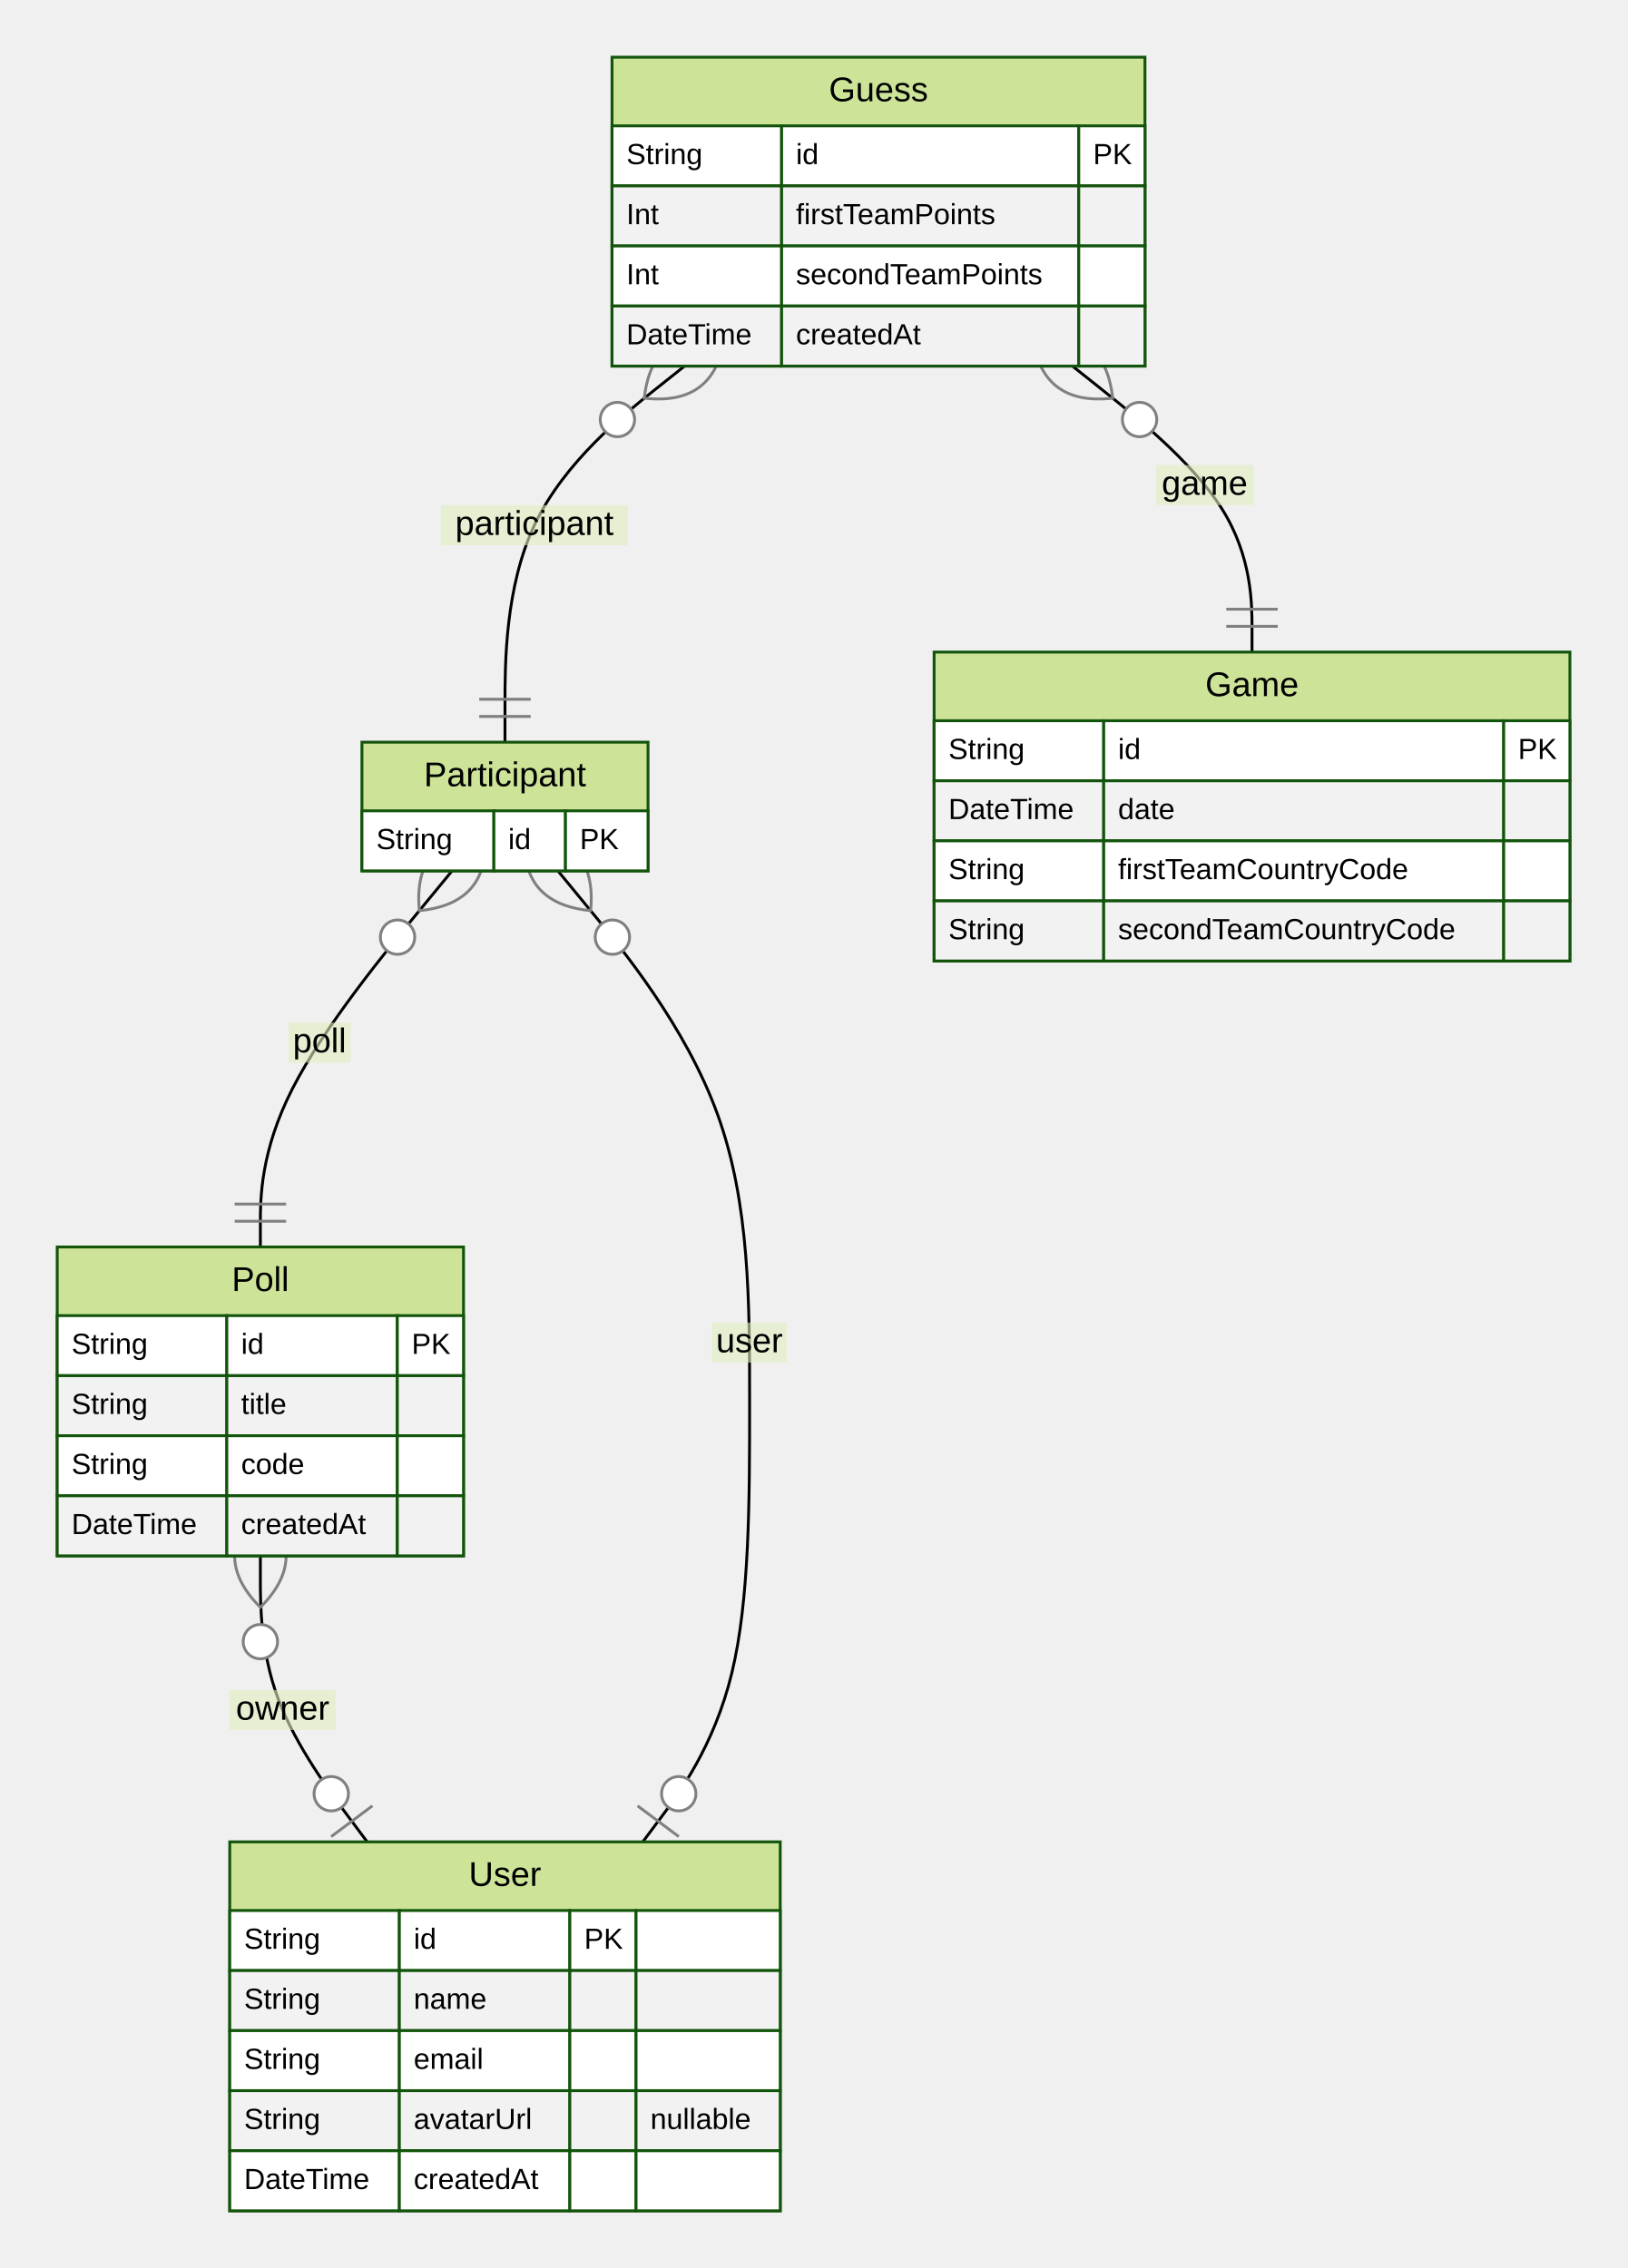
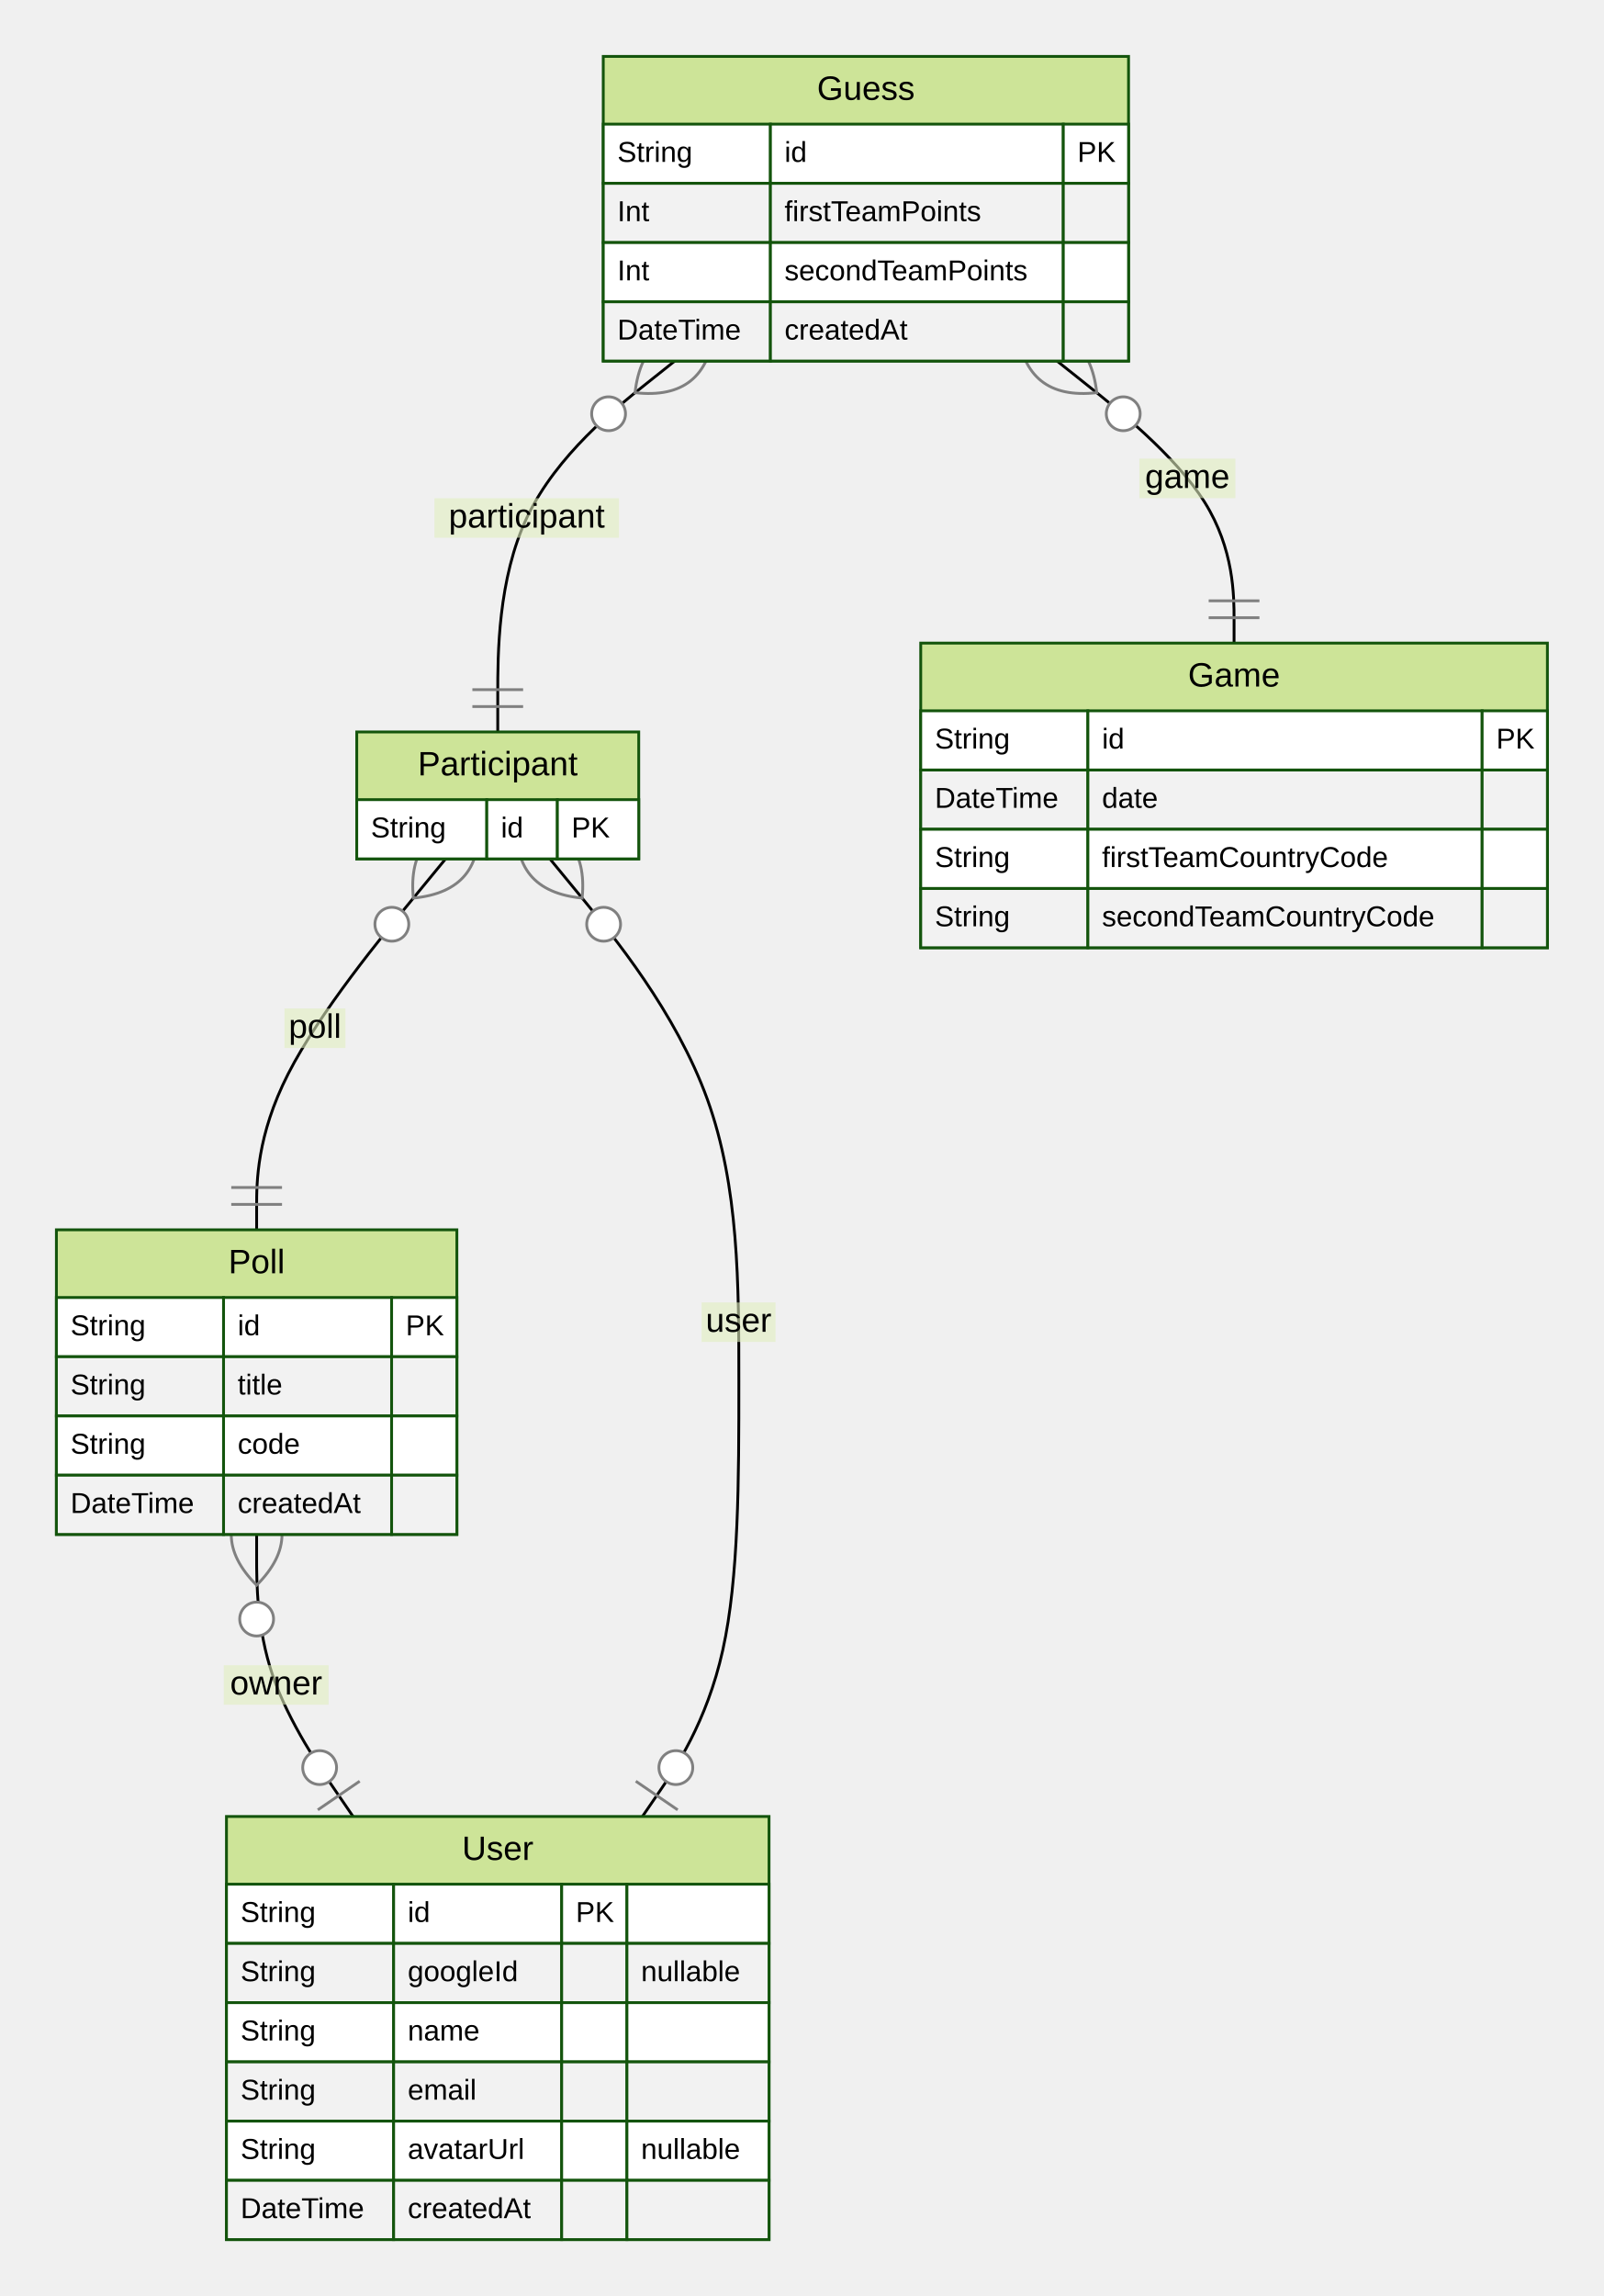
- <svg xmlns="http://www.w3.org/2000/svg" aria-labelledby="chart-title-mermaid-0 chart-desc-mermaid-0" role="img" viewBox="0 0 568.751 793" style="max-width: 568.751px; background-color: white;" width="100%" id="mermaid-0">
+ <svg xmlns="http://www.w3.org/2000/svg" aria-labelledby="chart-title-mermaid-0 chart-desc-mermaid-0" role="img" viewBox="0 0 568.751 814" style="max-width: 568.751px; background-color: white;" width="100%" id="mermaid-0">
  <style>#mermaid-0 {font-family:"trebuchet ms",verdana,arial,sans-serif;font-size:16px;fill:#000000;}#mermaid-0 .error-icon{fill:#552222;}#mermaid-0 .error-text{fill:#552222;stroke:#552222;}#mermaid-0 .edge-thickness-normal{stroke-width:2px;}#mermaid-0 .edge-thickness-thick{stroke-width:3.5px;}#mermaid-0 .edge-pattern-solid{stroke-dasharray:0;}#mermaid-0 .edge-pattern-dashed{stroke-dasharray:3;}#mermaid-0 .edge-pattern-dotted{stroke-dasharray:2;}#mermaid-0 .marker{fill:#000000;stroke:#000000;}#mermaid-0 .marker.cross{stroke:#000000;}#mermaid-0 svg{font-family:"trebuchet ms",verdana,arial,sans-serif;font-size:16px;}#mermaid-0 .entityBox{fill:#cde498;stroke:#13540c;}#mermaid-0 .attributeBoxOdd{fill:#ffffff;stroke:#13540c;}#mermaid-0 .attributeBoxEven{fill:#f2f2f2;stroke:#13540c;}#mermaid-0 .relationshipLabelBox{fill:hsl(78.158, 58.462%, 84.51%);opacity:0.7;background-color:hsl(78.158, 58.462%, 84.51%);}#mermaid-0 .relationshipLabelBox rect{opacity:0.5;}#mermaid-0 .relationshipLine{stroke:#000000;}#mermaid-0 :root{--mermaid-font-family:"trebuchet ms",verdana,arial,sans-serif;}</style>
  <g />
  <defs>
    <marker orient="auto" markerHeight="18" markerWidth="18" refY="9" refX="0" id="ONLY_ONE_START">
      <path d="M9,0 L9,18 M15,0 L15,18" fill="none" stroke="gray" />
    </marker>
  </defs>
  <defs>
    <marker orient="auto" markerHeight="18" markerWidth="18" refY="9" refX="18" id="ONLY_ONE_END">
      <path d="M3,0 L3,18 M9,0 L9,18" fill="none" stroke="gray" />
    </marker>
  </defs>
  <defs>
    <marker orient="auto" markerHeight="18" markerWidth="30" refY="9" refX="0" id="ZERO_OR_ONE_START">
      <circle r="6" cy="9" cx="21" fill="white" stroke="gray" />
      <path d="M9,0 L9,18" fill="none" stroke="gray" />
    </marker>
  </defs>
  <defs>
    <marker orient="auto" markerHeight="18" markerWidth="30" refY="9" refX="30" id="ZERO_OR_ONE_END">
      <circle r="6" cy="9" cx="9" fill="white" stroke="gray" />
      <path d="M21,0 L21,18" fill="none" stroke="gray" />
    </marker>
  </defs>
  <defs>
    <marker orient="auto" markerHeight="36" markerWidth="45" refY="18" refX="18" id="ONE_OR_MORE_START">
      <path d="M0,18 Q 18,0 36,18 Q 18,36 0,18 M42,9 L42,27" fill="none" stroke="gray" />
    </marker>
  </defs>
  <defs>
    <marker orient="auto" markerHeight="36" markerWidth="45" refY="18" refX="27" id="ONE_OR_MORE_END">
      <path d="M3,9 L3,27 M9,18 Q27,0 45,18 Q27,36 9,18" fill="none" stroke="gray" />
    </marker>
  </defs>
  <defs>
    <marker orient="auto" markerHeight="36" markerWidth="57" refY="18" refX="18" id="ZERO_OR_MORE_START">
      <circle r="6" cy="18" cx="48" fill="white" stroke="gray" />
      <path d="M0,18 Q18,0 36,18 Q18,36 0,18" fill="none" stroke="gray" />
    </marker>
  </defs>
  <defs>
    <marker orient="auto" markerHeight="36" markerWidth="57" refY="18" refX="39" id="ZERO_OR_MORE_END">
      <circle r="6" cy="18" cx="9" fill="white" stroke="gray" />
      <path d="M21,18 Q39,0 57,18 Q39,36 21,18" fill="none" stroke="gray" />
    </marker>
  </defs>
-   <path marker-start="url(#ZERO_OR_MORE_START)" marker-end="url(#ZERO_OR_ONE_END)" fill="none" stroke="gray" d="M91.01,544L91.01,552.333C91.01,560.667,91.01,577.333,97.233,594C103.456,610.667,115.902,627.333,122.125,635.667L128.348,644" class="er relationshipLine" />
-   <path marker-start="url(#ZERO_OR_MORE_START)" marker-end="url(#ZERO_OR_ONE_END)" fill="none" stroke="gray" d="M195.013,304.5L206.181,318.083C217.348,331.667,239.684,358.833,250.851,389.75C262.019,420.667,262.019,455.333,262.019,490C262.019,524.667,262.019,559.333,255.796,585C249.573,610.667,237.127,627.333,230.904,635.667L224.681,644" class="er relationshipLine" />
+   <path marker-start="url(#ZERO_OR_MORE_START)" marker-end="url(#ZERO_OR_ONE_END)" fill="none" stroke="gray" d="M91.01,544L91.01,552.333C91.01,560.667,91.01,577.333,96.71,594C102.41,610.667,113.811,627.333,119.511,635.667L125.211,644" class="er relationshipLine" />
+   <path marker-start="url(#ZERO_OR_MORE_START)" marker-end="url(#ZERO_OR_ONE_END)" fill="none" stroke="gray" d="M195.013,304.5L206.181,318.083C217.348,331.667,239.684,358.833,250.851,389.75C262.019,420.667,262.019,455.333,262.019,490C262.019,524.667,262.019,559.333,256.319,585C250.618,610.667,239.218,627.333,233.518,635.667L227.817,644" class="er relationshipLine" />
  <path marker-start="url(#ZERO_OR_MORE_START)" marker-end="url(#ONLY_ONE_END)" fill="none" stroke="gray" d="M158.016,304.5L146.848,318.083C135.68,331.667,113.345,358.833,102.177,380.75C91.01,402.667,91.01,419.333,91.01,427.667L91.01,436" class="er relationshipLine" />
  <path marker-start="url(#ZERO_OR_MORE_START)" marker-end="url(#ONLY_ONE_END)" fill="none" stroke="gray" d="M239.283,128L228.822,136.333C218.36,144.667,197.437,161.333,186.976,183.25C176.514,205.167,176.514,232.333,176.514,245.917L176.514,259.5" class="er relationshipLine" />
  <path marker-start="url(#ZERO_OR_MORE_START)" marker-end="url(#ONLY_ONE_END)" fill="none" stroke="gray" d="M374.864,128L385.325,136.333C395.787,144.667,416.71,161.333,427.171,178C437.633,194.667,437.633,211.333,437.633,219.667L437.633,228" class="er relationshipLine" />
  <g transform="translate(20,436 )" id="Poll">
    <rect height="108" width="142.019" y="0" x="0" stroke="gray" fill-opacity="100%" fill="honeydew" class="er entityBox" />
    <text transform="translate(71.00957,12)" style="font-family: &quot;trebuchet ms&quot;, verdana, arial, sans-serif;; font-size: 12px" text-anchor="middle" dominant-baseline="middle" y="0" x="0" id="entity-Poll" class="er entityLabel">Poll</text>
    <rect height="21" width="59.281" y="24" x="0" stroke="gray" fill-opacity="100%" fill="honeydew" class="er attributeBoxOdd" />
    <text transform="translate(5,34.5)" style="font-family: &quot;trebuchet ms&quot;, verdana, arial, sans-serif;; font-size: 10.2px" text-anchor="left" dominant-baseline="middle" y="0" x="0" id="entity-Poll-attr-1-type" class="er entityLabel">String</text>
    <rect height="21" width="59.595" y="24" x="59.281" stroke="gray" fill-opacity="100%" fill="honeydew" class="er attributeBoxOdd" />
    <text transform="translate(64.28125,34.5)" style="font-family: &quot;trebuchet ms&quot;, verdana, arial, sans-serif;; font-size: 10.2px" text-anchor="left" dominant-baseline="middle" y="0" x="0" id="entity-Poll-attr-1-name" class="er entityLabel">id</text>
    <rect height="21" width="23.143" y="24" x="118.876" stroke="gray" fill-opacity="100%" fill="honeydew" class="er attributeBoxOdd" />
    <text transform="translate(123.8758,34.5)" style="font-family: &quot;trebuchet ms&quot;, verdana, arial, sans-serif;; font-size: 10.2px" text-anchor="left" dominant-baseline="middle" y="0" x="0" id="entity-Poll-attr-1-key" class="er entityLabel">PK</text>
    <rect height="21" width="59.281" y="45" x="0" stroke="gray" fill-opacity="100%" fill="honeydew" class="er attributeBoxEven" />
    <text transform="translate(5,55.5)" style="font-family: &quot;trebuchet ms&quot;, verdana, arial, sans-serif;; font-size: 10.2px" text-anchor="left" dominant-baseline="middle" y="0" x="0" id="entity-Poll-attr-2-type" class="er entityLabel">String</text>
    <rect height="21" width="59.595" y="45" x="59.281" stroke="gray" fill-opacity="100%" fill="honeydew" class="er attributeBoxEven" />
    <text transform="translate(64.28125,55.5)" style="font-family: &quot;trebuchet ms&quot;, verdana, arial, sans-serif;; font-size: 10.2px" text-anchor="left" dominant-baseline="middle" y="0" x="0" id="entity-Poll-attr-2-name" class="er entityLabel">title</text>
    <rect height="21" width="23.143" y="45" x="118.876" stroke="gray" fill-opacity="100%" fill="honeydew" class="er attributeBoxEven" />
    <text transform="translate(123.8758,55.5)" style="font-family: &quot;trebuchet ms&quot;, verdana, arial, sans-serif;; font-size: 10.2px" text-anchor="left" dominant-baseline="middle" y="0" x="0" id="entity-Poll-attr-2-key" class="er entityLabel" />
    <rect height="21" width="59.281" y="66" x="0" stroke="gray" fill-opacity="100%" fill="honeydew" class="er attributeBoxOdd" />
    <text transform="translate(5,76.5)" style="font-family: &quot;trebuchet ms&quot;, verdana, arial, sans-serif;; font-size: 10.2px" text-anchor="left" dominant-baseline="middle" y="0" x="0" id="entity-Poll-attr-3-type" class="er entityLabel">String</text>
    <rect height="21" width="59.595" y="66" x="59.281" stroke="gray" fill-opacity="100%" fill="honeydew" class="er attributeBoxOdd" />
    <text transform="translate(64.28125,76.5)" style="font-family: &quot;trebuchet ms&quot;, verdana, arial, sans-serif;; font-size: 10.2px" text-anchor="left" dominant-baseline="middle" y="0" x="0" id="entity-Poll-attr-3-name" class="er entityLabel">code</text>
    <rect height="21" width="23.143" y="66" x="118.876" stroke="gray" fill-opacity="100%" fill="honeydew" class="er attributeBoxOdd" />
    <text transform="translate(123.8758,76.5)" style="font-family: &quot;trebuchet ms&quot;, verdana, arial, sans-serif;; font-size: 10.2px" text-anchor="left" dominant-baseline="middle" y="0" x="0" id="entity-Poll-attr-3-key" class="er entityLabel" />
    <rect height="21" width="59.281" y="87" x="0" stroke="gray" fill-opacity="100%" fill="honeydew" class="er attributeBoxEven" />
    <text transform="translate(5,97.5)" style="font-family: &quot;trebuchet ms&quot;, verdana, arial, sans-serif;; font-size: 10.2px" text-anchor="left" dominant-baseline="middle" y="0" x="0" id="entity-Poll-attr-4-type" class="er entityLabel">DateTime</text>
    <rect height="21" width="59.595" y="87" x="59.281" stroke="gray" fill-opacity="100%" fill="honeydew" class="er attributeBoxEven" />
    <text transform="translate(64.28125,97.5)" style="font-family: &quot;trebuchet ms&quot;, verdana, arial, sans-serif;; font-size: 10.2px" text-anchor="left" dominant-baseline="middle" y="0" x="0" id="entity-Poll-attr-4-name" class="er entityLabel">createdAt</text>
    <rect height="21" width="23.143" y="87" x="118.876" stroke="gray" fill-opacity="100%" fill="honeydew" class="er attributeBoxEven" />
    <text transform="translate(123.8758,97.5)" style="font-family: &quot;trebuchet ms&quot;, verdana, arial, sans-serif;; font-size: 10.2px" text-anchor="left" dominant-baseline="middle" y="0" x="0" id="entity-Poll-attr-4-key" class="er entityLabel" />
  </g>
  <g transform="translate(126.5144,259.5 )" id="Participant">
    <rect height="45" width="100" y="0" x="0" stroke="gray" fill-opacity="100%" fill="honeydew" class="er entityBox" />
    <text transform="translate(50,12)" style="font-family: &quot;trebuchet ms&quot;, verdana, arial, sans-serif;; font-size: 12px" text-anchor="middle" dominant-baseline="middle" y="0" x="0" id="entity-Participant" class="er entityLabel">Participant</text>
    <rect height="21" width="46.119" y="24" x="0" stroke="gray" fill-opacity="100%" fill="honeydew" class="er attributeBoxOdd" />
    <text transform="translate(5,34.5)" style="font-family: &quot;trebuchet ms&quot;, verdana, arial, sans-serif;; font-size: 10.2px" text-anchor="left" dominant-baseline="middle" y="0" x="0" id="entity-Participant-attr-1-type" class="er entityLabel">String</text>
    <rect height="21" width="25.025" y="24" x="46.119" stroke="gray" fill-opacity="100%" fill="honeydew" class="er attributeBoxOdd" />
    <text transform="translate(51.11889,34.5)" style="font-family: &quot;trebuchet ms&quot;, verdana, arial, sans-serif;; font-size: 10.2px" text-anchor="left" dominant-baseline="middle" y="0" x="0" id="entity-Participant-attr-1-name" class="er entityLabel">id</text>
    <rect height="21" width="28.856" y="24" x="71.144" stroke="gray" fill-opacity="100%" fill="honeydew" class="er attributeBoxOdd" />
    <text transform="translate(76.14402,34.5)" style="font-family: &quot;trebuchet ms&quot;, verdana, arial, sans-serif;; font-size: 10.2px" text-anchor="left" dominant-baseline="middle" y="0" x="0" id="entity-Participant-attr-1-key" class="er entityLabel">PK</text>
  </g>
  <g transform="translate(80.30947,644 )" id="User">
-     <rect height="129" width="192.41" y="0" x="0" stroke="gray" fill-opacity="100%" fill="honeydew" class="er entityBox" />
+     <rect height="150" width="192.41" y="0" x="0" stroke="gray" fill-opacity="100%" fill="honeydew" class="er entityBox" />
    <text transform="translate(96.20488,12)" style="font-family: &quot;trebuchet ms&quot;, verdana, arial, sans-serif;; font-size: 12px" text-anchor="middle" dominant-baseline="middle" y="0" x="0" id="entity-User" class="er entityLabel">User</text>
    <rect height="21" width="59.281" y="24" x="0" stroke="gray" fill-opacity="100%" fill="honeydew" class="er attributeBoxOdd" />
    <text transform="translate(5,34.5)" style="font-family: &quot;trebuchet ms&quot;, verdana, arial, sans-serif;; font-size: 10.2px" text-anchor="left" dominant-baseline="middle" y="0" x="0" id="entity-User-attr-1-type" class="er entityLabel">String</text>
    <rect height="21" width="59.595" y="24" x="59.281" stroke="gray" fill-opacity="100%" fill="honeydew" class="er attributeBoxOdd" />
    <text transform="translate(64.28125,34.5)" style="font-family: &quot;trebuchet ms&quot;, verdana, arial, sans-serif;; font-size: 10.2px" text-anchor="left" dominant-baseline="middle" y="0" x="0" id="entity-User-attr-1-name" class="er entityLabel">id</text>
    <rect height="21" width="23.143" y="24" x="118.876" stroke="gray" fill-opacity="100%" fill="honeydew" class="er attributeBoxOdd" />
    <text transform="translate(123.8758,34.5)" style="font-family: &quot;trebuchet ms&quot;, verdana, arial, sans-serif;; font-size: 10.2px" text-anchor="left" dominant-baseline="middle" y="0" x="0" id="entity-User-attr-1-key" class="er entityLabel">PK</text>
    <rect height="21" width="50.391" y="24" x="142.019" stroke="gray" fill-opacity="100%" fill="honeydew" class="er attributeBoxOdd" />
    <text transform="translate(147.0191,34.5)" style="font-family: &quot;trebuchet ms&quot;, verdana, arial, sans-serif;; font-size: 10.2px" text-anchor="left" dominant-baseline="middle" y="0" x="0" id="entity-User-attr-1-comment" class="er entityLabel" />
    <rect height="21" width="59.281" y="45" x="0" stroke="gray" fill-opacity="100%" fill="honeydew" class="er attributeBoxEven" />
    <text transform="translate(5,55.5)" style="font-family: &quot;trebuchet ms&quot;, verdana, arial, sans-serif;; font-size: 10.2px" text-anchor="left" dominant-baseline="middle" y="0" x="0" id="entity-User-attr-2-type" class="er entityLabel">String</text>
    <rect height="21" width="59.595" y="45" x="59.281" stroke="gray" fill-opacity="100%" fill="honeydew" class="er attributeBoxEven" />
-     <text transform="translate(64.28125,55.5)" style="font-family: &quot;trebuchet ms&quot;, verdana, arial, sans-serif;; font-size: 10.2px" text-anchor="left" dominant-baseline="middle" y="0" x="0" id="entity-User-attr-2-name" class="er entityLabel">name</text>
+     <text transform="translate(64.28125,55.5)" style="font-family: &quot;trebuchet ms&quot;, verdana, arial, sans-serif;; font-size: 10.2px" text-anchor="left" dominant-baseline="middle" y="0" x="0" id="entity-User-attr-2-name" class="er entityLabel">googleId</text>
    <rect height="21" width="23.143" y="45" x="118.876" stroke="gray" fill-opacity="100%" fill="honeydew" class="er attributeBoxEven" />
    <text transform="translate(123.8758,55.5)" style="font-family: &quot;trebuchet ms&quot;, verdana, arial, sans-serif;; font-size: 10.2px" text-anchor="left" dominant-baseline="middle" y="0" x="0" id="entity-User-attr-2-key" class="er entityLabel" />
    <rect height="21" width="50.391" y="45" x="142.019" stroke="gray" fill-opacity="100%" fill="honeydew" class="er attributeBoxEven" />
-     <text transform="translate(147.0191,55.5)" style="font-family: &quot;trebuchet ms&quot;, verdana, arial, sans-serif;; font-size: 10.2px" text-anchor="left" dominant-baseline="middle" y="0" x="0" id="entity-User-attr-2-comment" class="er entityLabel" />
+     <text transform="translate(147.0191,55.5)" style="font-family: &quot;trebuchet ms&quot;, verdana, arial, sans-serif;; font-size: 10.2px" text-anchor="left" dominant-baseline="middle" y="0" x="0" id="entity-User-attr-2-comment" class="er entityLabel">nullable</text>
    <rect height="21" width="59.281" y="66" x="0" stroke="gray" fill-opacity="100%" fill="honeydew" class="er attributeBoxOdd" />
    <text transform="translate(5,76.5)" style="font-family: &quot;trebuchet ms&quot;, verdana, arial, sans-serif;; font-size: 10.2px" text-anchor="left" dominant-baseline="middle" y="0" x="0" id="entity-User-attr-3-type" class="er entityLabel">String</text>
    <rect height="21" width="59.595" y="66" x="59.281" stroke="gray" fill-opacity="100%" fill="honeydew" class="er attributeBoxOdd" />
-     <text transform="translate(64.28125,76.5)" style="font-family: &quot;trebuchet ms&quot;, verdana, arial, sans-serif;; font-size: 10.2px" text-anchor="left" dominant-baseline="middle" y="0" x="0" id="entity-User-attr-3-name" class="er entityLabel">email</text>
+     <text transform="translate(64.28125,76.5)" style="font-family: &quot;trebuchet ms&quot;, verdana, arial, sans-serif;; font-size: 10.2px" text-anchor="left" dominant-baseline="middle" y="0" x="0" id="entity-User-attr-3-name" class="er entityLabel">name</text>
    <rect height="21" width="23.143" y="66" x="118.876" stroke="gray" fill-opacity="100%" fill="honeydew" class="er attributeBoxOdd" />
    <text transform="translate(123.8758,76.5)" style="font-family: &quot;trebuchet ms&quot;, verdana, arial, sans-serif;; font-size: 10.2px" text-anchor="left" dominant-baseline="middle" y="0" x="0" id="entity-User-attr-3-key" class="er entityLabel" />
    <rect height="21" width="50.391" y="66" x="142.019" stroke="gray" fill-opacity="100%" fill="honeydew" class="er attributeBoxOdd" />
    <text transform="translate(147.0191,76.5)" style="font-family: &quot;trebuchet ms&quot;, verdana, arial, sans-serif;; font-size: 10.2px" text-anchor="left" dominant-baseline="middle" y="0" x="0" id="entity-User-attr-3-comment" class="er entityLabel" />
    <rect height="21" width="59.281" y="87" x="0" stroke="gray" fill-opacity="100%" fill="honeydew" class="er attributeBoxEven" />
    <text transform="translate(5,97.5)" style="font-family: &quot;trebuchet ms&quot;, verdana, arial, sans-serif;; font-size: 10.2px" text-anchor="left" dominant-baseline="middle" y="0" x="0" id="entity-User-attr-4-type" class="er entityLabel">String</text>
    <rect height="21" width="59.595" y="87" x="59.281" stroke="gray" fill-opacity="100%" fill="honeydew" class="er attributeBoxEven" />
-     <text transform="translate(64.28125,97.5)" style="font-family: &quot;trebuchet ms&quot;, verdana, arial, sans-serif;; font-size: 10.2px" text-anchor="left" dominant-baseline="middle" y="0" x="0" id="entity-User-attr-4-name" class="er entityLabel">avatarUrl</text>
+     <text transform="translate(64.28125,97.5)" style="font-family: &quot;trebuchet ms&quot;, verdana, arial, sans-serif;; font-size: 10.2px" text-anchor="left" dominant-baseline="middle" y="0" x="0" id="entity-User-attr-4-name" class="er entityLabel">email</text>
    <rect height="21" width="23.143" y="87" x="118.876" stroke="gray" fill-opacity="100%" fill="honeydew" class="er attributeBoxEven" />
    <text transform="translate(123.8758,97.5)" style="font-family: &quot;trebuchet ms&quot;, verdana, arial, sans-serif;; font-size: 10.2px" text-anchor="left" dominant-baseline="middle" y="0" x="0" id="entity-User-attr-4-key" class="er entityLabel" />
    <rect height="21" width="50.391" y="87" x="142.019" stroke="gray" fill-opacity="100%" fill="honeydew" class="er attributeBoxEven" />
-     <text transform="translate(147.0191,97.5)" style="font-family: &quot;trebuchet ms&quot;, verdana, arial, sans-serif;; font-size: 10.2px" text-anchor="left" dominant-baseline="middle" y="0" x="0" id="entity-User-attr-4-comment" class="er entityLabel">nullable</text>
+     <text transform="translate(147.0191,97.5)" style="font-family: &quot;trebuchet ms&quot;, verdana, arial, sans-serif;; font-size: 10.2px" text-anchor="left" dominant-baseline="middle" y="0" x="0" id="entity-User-attr-4-comment" class="er entityLabel" />
    <rect height="21" width="59.281" y="108" x="0" stroke="gray" fill-opacity="100%" fill="honeydew" class="er attributeBoxOdd" />
-     <text transform="translate(5,118.5)" style="font-family: &quot;trebuchet ms&quot;, verdana, arial, sans-serif;; font-size: 10.2px" text-anchor="left" dominant-baseline="middle" y="0" x="0" id="entity-User-attr-5-type" class="er entityLabel">DateTime</text>
+     <text transform="translate(5,118.5)" style="font-family: &quot;trebuchet ms&quot;, verdana, arial, sans-serif;; font-size: 10.2px" text-anchor="left" dominant-baseline="middle" y="0" x="0" id="entity-User-attr-5-type" class="er entityLabel">String</text>
    <rect height="21" width="59.595" y="108" x="59.281" stroke="gray" fill-opacity="100%" fill="honeydew" class="er attributeBoxOdd" />
-     <text transform="translate(64.28125,118.5)" style="font-family: &quot;trebuchet ms&quot;, verdana, arial, sans-serif;; font-size: 10.2px" text-anchor="left" dominant-baseline="middle" y="0" x="0" id="entity-User-attr-5-name" class="er entityLabel">createdAt</text>
+     <text transform="translate(64.28125,118.5)" style="font-family: &quot;trebuchet ms&quot;, verdana, arial, sans-serif;; font-size: 10.2px" text-anchor="left" dominant-baseline="middle" y="0" x="0" id="entity-User-attr-5-name" class="er entityLabel">avatarUrl</text>
    <rect height="21" width="23.143" y="108" x="118.876" stroke="gray" fill-opacity="100%" fill="honeydew" class="er attributeBoxOdd" />
    <text transform="translate(123.8758,118.5)" style="font-family: &quot;trebuchet ms&quot;, verdana, arial, sans-serif;; font-size: 10.2px" text-anchor="left" dominant-baseline="middle" y="0" x="0" id="entity-User-attr-5-key" class="er entityLabel" />
    <rect height="21" width="50.391" y="108" x="142.019" stroke="gray" fill-opacity="100%" fill="honeydew" class="er attributeBoxOdd" />
-     <text transform="translate(147.0191,118.5)" style="font-family: &quot;trebuchet ms&quot;, verdana, arial, sans-serif;; font-size: 10.2px" text-anchor="left" dominant-baseline="middle" y="0" x="0" id="entity-User-attr-5-comment" class="er entityLabel" />
+     <text transform="translate(147.0191,118.5)" style="font-family: &quot;trebuchet ms&quot;, verdana, arial, sans-serif;; font-size: 10.2px" text-anchor="left" dominant-baseline="middle" y="0" x="0" id="entity-User-attr-5-comment" class="er entityLabel">nullable</text>
+     <rect height="21" width="59.281" y="129" x="0" stroke="gray" fill-opacity="100%" fill="honeydew" class="er attributeBoxEven" />
+     <text transform="translate(5,139.5)" style="font-family: &quot;trebuchet ms&quot;, verdana, arial, sans-serif;; font-size: 10.2px" text-anchor="left" dominant-baseline="middle" y="0" x="0" id="entity-User-attr-6-type" class="er entityLabel">DateTime</text>
+     <rect height="21" width="59.595" y="129" x="59.281" stroke="gray" fill-opacity="100%" fill="honeydew" class="er attributeBoxEven" />
+     <text transform="translate(64.28125,139.5)" style="font-family: &quot;trebuchet ms&quot;, verdana, arial, sans-serif;; font-size: 10.2px" text-anchor="left" dominant-baseline="middle" y="0" x="0" id="entity-User-attr-6-name" class="er entityLabel">createdAt</text>
+     <rect height="21" width="23.143" y="129" x="118.876" stroke="gray" fill-opacity="100%" fill="honeydew" class="er attributeBoxEven" />
+     <text transform="translate(123.8758,139.5)" style="font-family: &quot;trebuchet ms&quot;, verdana, arial, sans-serif;; font-size: 10.2px" text-anchor="left" dominant-baseline="middle" y="0" x="0" id="entity-User-attr-6-key" class="er entityLabel" />
+     <rect height="21" width="50.391" y="129" x="142.019" stroke="gray" fill-opacity="100%" fill="honeydew" class="er attributeBoxEven" />
+     <text transform="translate(147.0191,139.5)" style="font-family: &quot;trebuchet ms&quot;, verdana, arial, sans-serif;; font-size: 10.2px" text-anchor="left" dominant-baseline="middle" y="0" x="0" id="entity-User-attr-6-comment" class="er entityLabel" />
  </g>
  <g transform="translate(326.5144,228 )" id="Game">
    <rect height="108" width="222.237" y="0" x="0" stroke="gray" fill-opacity="100%" fill="honeydew" class="er entityBox" />
    <text transform="translate(111.1185,12)" style="font-family: &quot;trebuchet ms&quot;, verdana, arial, sans-serif;; font-size: 12px" text-anchor="middle" dominant-baseline="middle" y="0" x="0" id="entity-Game" class="er entityLabel">Game</text>
    <rect height="21" width="59.281" y="24" x="0" stroke="gray" fill-opacity="100%" fill="honeydew" class="er attributeBoxOdd" />
    <text transform="translate(5,34.5)" style="font-family: &quot;trebuchet ms&quot;, verdana, arial, sans-serif;; font-size: 10.2px" text-anchor="left" dominant-baseline="middle" y="0" x="0" id="entity-Game-attr-1-type" class="er entityLabel">String</text>
    <rect height="21" width="139.812" y="24" x="59.281" stroke="gray" fill-opacity="100%" fill="honeydew" class="er attributeBoxOdd" />
    <text transform="translate(64.28125,34.5)" style="font-family: &quot;trebuchet ms&quot;, verdana, arial, sans-serif;; font-size: 10.2px" text-anchor="left" dominant-baseline="middle" y="0" x="0" id="entity-Game-attr-1-name" class="er entityLabel">id</text>
    <rect height="21" width="23.143" y="24" x="199.094" stroke="gray" fill-opacity="100%" fill="honeydew" class="er attributeBoxOdd" />
    <text transform="translate(204.0938,34.5)" style="font-family: &quot;trebuchet ms&quot;, verdana, arial, sans-serif;; font-size: 10.2px" text-anchor="left" dominant-baseline="middle" y="0" x="0" id="entity-Game-attr-1-key" class="er entityLabel">PK</text>
    <rect height="21" width="59.281" y="45" x="0" stroke="gray" fill-opacity="100%" fill="honeydew" class="er attributeBoxEven" />
    <text transform="translate(5,55.5)" style="font-family: &quot;trebuchet ms&quot;, verdana, arial, sans-serif;; font-size: 10.2px" text-anchor="left" dominant-baseline="middle" y="0" x="0" id="entity-Game-attr-2-type" class="er entityLabel">DateTime</text>
    <rect height="21" width="139.812" y="45" x="59.281" stroke="gray" fill-opacity="100%" fill="honeydew" class="er attributeBoxEven" />
    <text transform="translate(64.28125,55.5)" style="font-family: &quot;trebuchet ms&quot;, verdana, arial, sans-serif;; font-size: 10.2px" text-anchor="left" dominant-baseline="middle" y="0" x="0" id="entity-Game-attr-2-name" class="er entityLabel">date</text>
    <rect height="21" width="23.143" y="45" x="199.094" stroke="gray" fill-opacity="100%" fill="honeydew" class="er attributeBoxEven" />
    <text transform="translate(204.0938,55.5)" style="font-family: &quot;trebuchet ms&quot;, verdana, arial, sans-serif;; font-size: 10.2px" text-anchor="left" dominant-baseline="middle" y="0" x="0" id="entity-Game-attr-2-key" class="er entityLabel" />
    <rect height="21" width="59.281" y="66" x="0" stroke="gray" fill-opacity="100%" fill="honeydew" class="er attributeBoxOdd" />
    <text transform="translate(5,76.5)" style="font-family: &quot;trebuchet ms&quot;, verdana, arial, sans-serif;; font-size: 10.2px" text-anchor="left" dominant-baseline="middle" y="0" x="0" id="entity-Game-attr-3-type" class="er entityLabel">String</text>
    <rect height="21" width="139.812" y="66" x="59.281" stroke="gray" fill-opacity="100%" fill="honeydew" class="er attributeBoxOdd" />
    <text transform="translate(64.28125,76.5)" style="font-family: &quot;trebuchet ms&quot;, verdana, arial, sans-serif;; font-size: 10.2px" text-anchor="left" dominant-baseline="middle" y="0" x="0" id="entity-Game-attr-3-name" class="er entityLabel">firstTeamCountryCode</text>
    <rect height="21" width="23.143" y="66" x="199.094" stroke="gray" fill-opacity="100%" fill="honeydew" class="er attributeBoxOdd" />
    <text transform="translate(204.0938,76.5)" style="font-family: &quot;trebuchet ms&quot;, verdana, arial, sans-serif;; font-size: 10.2px" text-anchor="left" dominant-baseline="middle" y="0" x="0" id="entity-Game-attr-3-key" class="er entityLabel" />
    <rect height="21" width="59.281" y="87" x="0" stroke="gray" fill-opacity="100%" fill="honeydew" class="er attributeBoxEven" />
    <text transform="translate(5,97.5)" style="font-family: &quot;trebuchet ms&quot;, verdana, arial, sans-serif;; font-size: 10.2px" text-anchor="left" dominant-baseline="middle" y="0" x="0" id="entity-Game-attr-4-type" class="er entityLabel">String</text>
    <rect height="21" width="139.812" y="87" x="59.281" stroke="gray" fill-opacity="100%" fill="honeydew" class="er attributeBoxEven" />
    <text transform="translate(64.28125,97.5)" style="font-family: &quot;trebuchet ms&quot;, verdana, arial, sans-serif;; font-size: 10.2px" text-anchor="left" dominant-baseline="middle" y="0" x="0" id="entity-Game-attr-4-name" class="er entityLabel">secondTeamCountryCode</text>
    <rect height="21" width="23.143" y="87" x="199.094" stroke="gray" fill-opacity="100%" fill="honeydew" class="er attributeBoxEven" />
    <text transform="translate(204.0938,97.5)" style="font-family: &quot;trebuchet ms&quot;, verdana, arial, sans-serif;; font-size: 10.2px" text-anchor="left" dominant-baseline="middle" y="0" x="0" id="entity-Game-attr-4-key" class="er entityLabel" />
  </g>
  <g transform="translate(213.9316,20 )" id="Guess">
    <rect height="108" width="186.284" y="0" x="0" stroke="gray" fill-opacity="100%" fill="honeydew" class="er entityBox" />
    <text transform="translate(93.14198,12)" style="font-family: &quot;trebuchet ms&quot;, verdana, arial, sans-serif;; font-size: 12px" text-anchor="middle" dominant-baseline="middle" y="0" x="0" id="entity-Guess" class="er entityLabel">Guess</text>
    <rect height="21" width="59.281" y="24" x="0" stroke="gray" fill-opacity="100%" fill="honeydew" class="er attributeBoxOdd" />
    <text transform="translate(5,34.5)" style="font-family: &quot;trebuchet ms&quot;, verdana, arial, sans-serif;; font-size: 10.2px" text-anchor="left" dominant-baseline="middle" y="0" x="0" id="entity-Guess-attr-1-type" class="er entityLabel">String</text>
    <rect height="21" width="103.859" y="24" x="59.281" stroke="gray" fill-opacity="100%" fill="honeydew" class="er attributeBoxOdd" />
    <text transform="translate(64.28125,34.5)" style="font-family: &quot;trebuchet ms&quot;, verdana, arial, sans-serif;; font-size: 10.2px" text-anchor="left" dominant-baseline="middle" y="0" x="0" id="entity-Guess-attr-1-name" class="er entityLabel">id</text>
    <rect height="21" width="23.143" y="24" x="163.141" stroke="gray" fill-opacity="100%" fill="honeydew" class="er attributeBoxOdd" />
    <text transform="translate(168.1406,34.5)" style="font-family: &quot;trebuchet ms&quot;, verdana, arial, sans-serif;; font-size: 10.2px" text-anchor="left" dominant-baseline="middle" y="0" x="0" id="entity-Guess-attr-1-key" class="er entityLabel">PK</text>
    <rect height="21" width="59.281" y="45" x="0" stroke="gray" fill-opacity="100%" fill="honeydew" class="er attributeBoxEven" />
    <text transform="translate(5,55.5)" style="font-family: &quot;trebuchet ms&quot;, verdana, arial, sans-serif;; font-size: 10.2px" text-anchor="left" dominant-baseline="middle" y="0" x="0" id="entity-Guess-attr-2-type" class="er entityLabel">Int</text>
    <rect height="21" width="103.859" y="45" x="59.281" stroke="gray" fill-opacity="100%" fill="honeydew" class="er attributeBoxEven" />
    <text transform="translate(64.28125,55.5)" style="font-family: &quot;trebuchet ms&quot;, verdana, arial, sans-serif;; font-size: 10.2px" text-anchor="left" dominant-baseline="middle" y="0" x="0" id="entity-Guess-attr-2-name" class="er entityLabel">firstTeamPoints</text>
    <rect height="21" width="23.143" y="45" x="163.141" stroke="gray" fill-opacity="100%" fill="honeydew" class="er attributeBoxEven" />
    <text transform="translate(168.1406,55.5)" style="font-family: &quot;trebuchet ms&quot;, verdana, arial, sans-serif;; font-size: 10.2px" text-anchor="left" dominant-baseline="middle" y="0" x="0" id="entity-Guess-attr-2-key" class="er entityLabel" />
    <rect height="21" width="59.281" y="66" x="0" stroke="gray" fill-opacity="100%" fill="honeydew" class="er attributeBoxOdd" />
    <text transform="translate(5,76.5)" style="font-family: &quot;trebuchet ms&quot;, verdana, arial, sans-serif;; font-size: 10.2px" text-anchor="left" dominant-baseline="middle" y="0" x="0" id="entity-Guess-attr-3-type" class="er entityLabel">Int</text>
    <rect height="21" width="103.859" y="66" x="59.281" stroke="gray" fill-opacity="100%" fill="honeydew" class="er attributeBoxOdd" />
    <text transform="translate(64.28125,76.5)" style="font-family: &quot;trebuchet ms&quot;, verdana, arial, sans-serif;; font-size: 10.2px" text-anchor="left" dominant-baseline="middle" y="0" x="0" id="entity-Guess-attr-3-name" class="er entityLabel">secondTeamPoints</text>
    <rect height="21" width="23.143" y="66" x="163.141" stroke="gray" fill-opacity="100%" fill="honeydew" class="er attributeBoxOdd" />
    <text transform="translate(168.1406,76.5)" style="font-family: &quot;trebuchet ms&quot;, verdana, arial, sans-serif;; font-size: 10.2px" text-anchor="left" dominant-baseline="middle" y="0" x="0" id="entity-Guess-attr-3-key" class="er entityLabel" />
    <rect height="21" width="59.281" y="87" x="0" stroke="gray" fill-opacity="100%" fill="honeydew" class="er attributeBoxEven" />
    <text transform="translate(5,97.5)" style="font-family: &quot;trebuchet ms&quot;, verdana, arial, sans-serif;; font-size: 10.2px" text-anchor="left" dominant-baseline="middle" y="0" x="0" id="entity-Guess-attr-4-type" class="er entityLabel">DateTime</text>
    <rect height="21" width="103.859" y="87" x="59.281" stroke="gray" fill-opacity="100%" fill="honeydew" class="er attributeBoxEven" />
    <text transform="translate(64.28125,97.5)" style="font-family: &quot;trebuchet ms&quot;, verdana, arial, sans-serif;; font-size: 10.2px" text-anchor="left" dominant-baseline="middle" y="0" x="0" id="entity-Guess-attr-4-name" class="er entityLabel">createdAt</text>
    <rect height="21" width="23.143" y="87" x="163.141" stroke="gray" fill-opacity="100%" fill="honeydew" class="er attributeBoxEven" />
    <text transform="translate(168.1406,97.5)" style="font-family: &quot;trebuchet ms&quot;, verdana, arial, sans-serif;; font-size: 10.2px" text-anchor="left" dominant-baseline="middle" y="0" x="0" id="entity-Guess-attr-4-key" class="er entityLabel" />
  </g>
-   <rect fill-opacity="85%" fill="white" height="14" width="37.145" y="590.895" x="80.224" class="er relationshipLabelBox" />
-   <text style="font-family: &quot;trebuchet ms&quot;, verdana, arial, sans-serif;; font-size: 12px" dominant-baseline="middle" text-anchor="middle" y="597.895" x="98.796" id="rel1" class="er relationshipLabel">owner</text>
-   <rect fill-opacity="85%" fill="white" height="14" width="26.24" y="462.417" x="248.812" class="er relationshipLabelBox" />
-   <text style="font-family: &quot;trebuchet ms&quot;, verdana, arial, sans-serif;; font-size: 12px" dominant-baseline="middle" text-anchor="middle" y="469.417" x="261.932" id="rel2" class="er relationshipLabel">user</text>
+   <rect fill-opacity="85%" fill="white" height="14" width="37.145" y="590.358" x="79.361" class="er relationshipLabelBox" />
+   <text style="font-family: &quot;trebuchet ms&quot;, verdana, arial, sans-serif;; font-size: 12px" dominant-baseline="middle" text-anchor="middle" y="597.358" x="97.933" id="rel1" class="er relationshipLabel">owner</text>
+   <rect fill-opacity="85%" fill="white" height="14" width="26.24" y="461.761" x="248.803" class="er relationshipLabelBox" />
+   <text style="font-family: &quot;trebuchet ms&quot;, verdana, arial, sans-serif;; font-size: 12px" dominant-baseline="middle" text-anchor="middle" y="468.761" x="261.923" id="rel2" class="er relationshipLabel">user</text>
  <rect fill-opacity="85%" fill="white" height="14" width="21.641" y="357.542" x="100.876" class="er relationshipLabelBox" />
  <text style="font-family: &quot;trebuchet ms&quot;, verdana, arial, sans-serif;; font-size: 12px" dominant-baseline="middle" text-anchor="middle" y="364.542" x="111.697" id="rel3" class="er relationshipLabel">poll</text>
  <rect fill-opacity="85%" fill="white" height="14" width="65.451" y="176.638" x="154.066" class="er relationshipLabelBox" />
  <text style="font-family: &quot;trebuchet ms&quot;, verdana, arial, sans-serif;; font-size: 12px" dominant-baseline="middle" text-anchor="middle" y="183.638" x="186.792" id="rel4" class="er relationshipLabel">participant</text>
  <rect fill-opacity="85%" fill="white" height="14" width="34.047" y="162.601" x="404.057" class="er relationshipLabelBox" />
  <text style="font-family: &quot;trebuchet ms&quot;, verdana, arial, sans-serif;; font-size: 12px" dominant-baseline="middle" text-anchor="middle" y="169.601" x="421.08" id="rel5" class="er relationshipLabel">game</text>
</svg>
